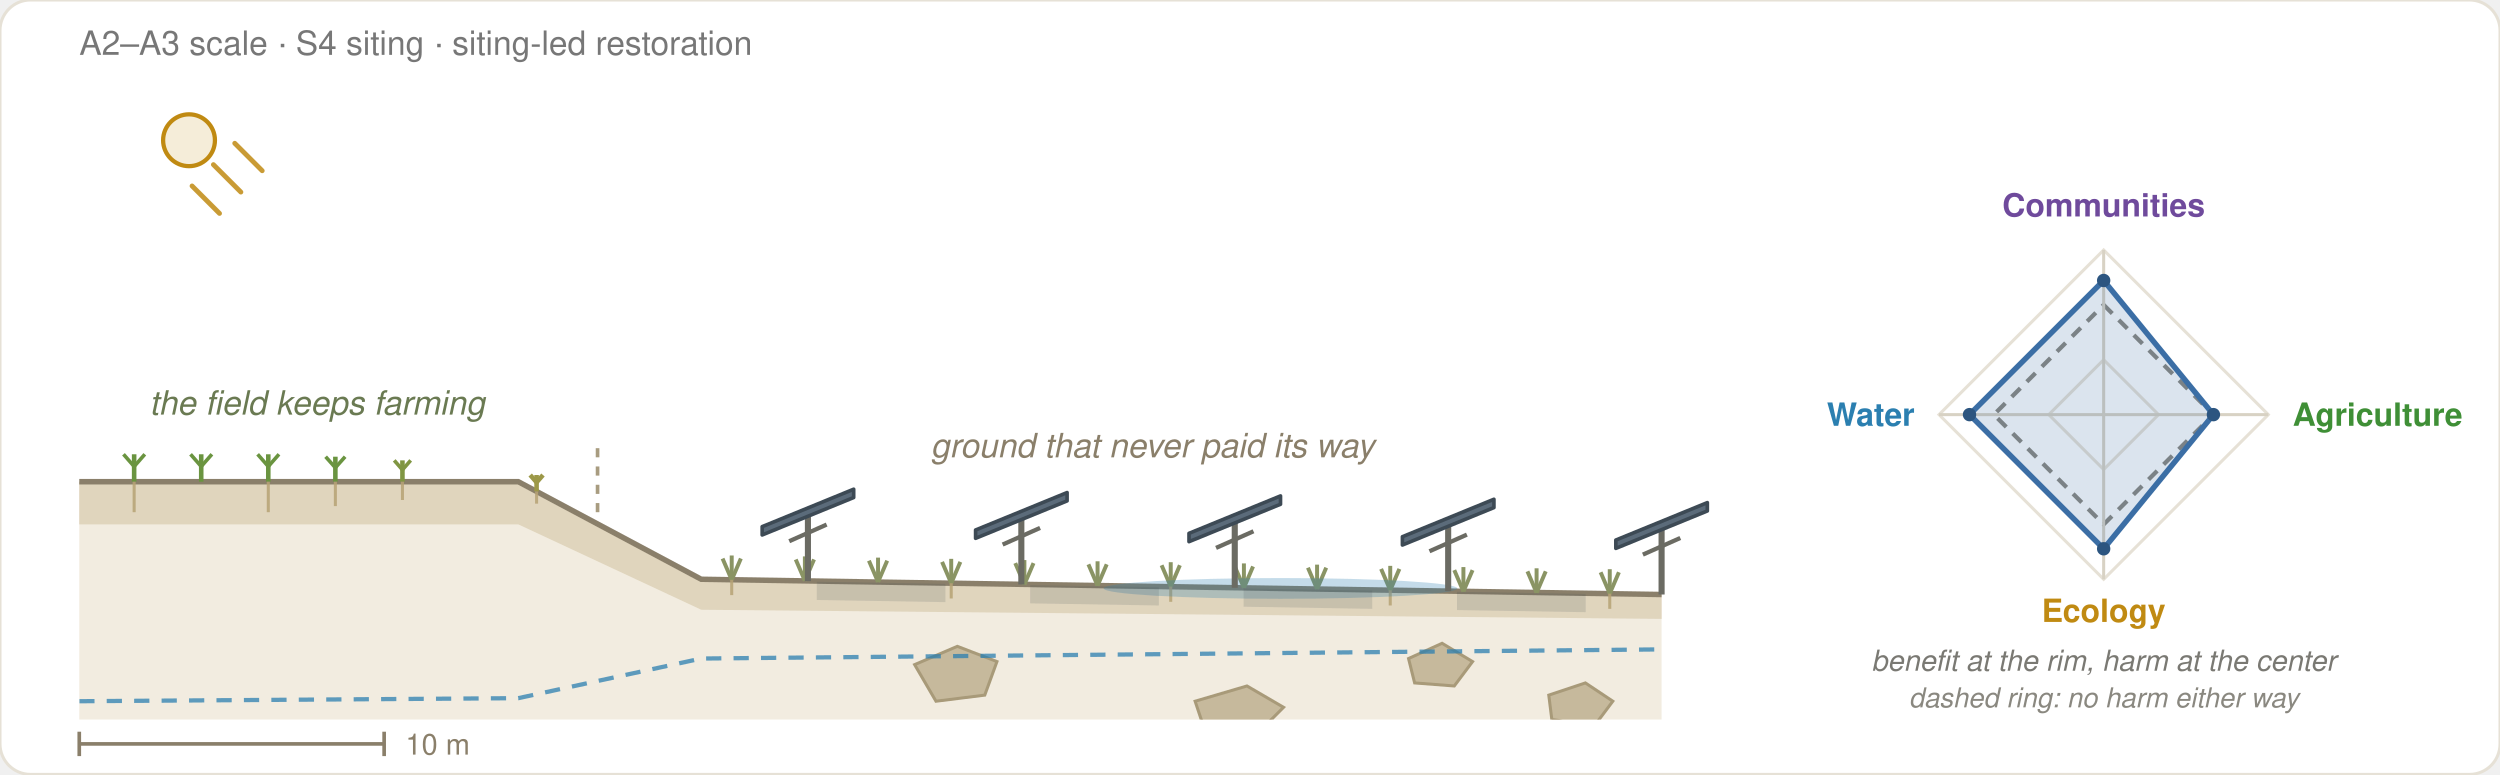
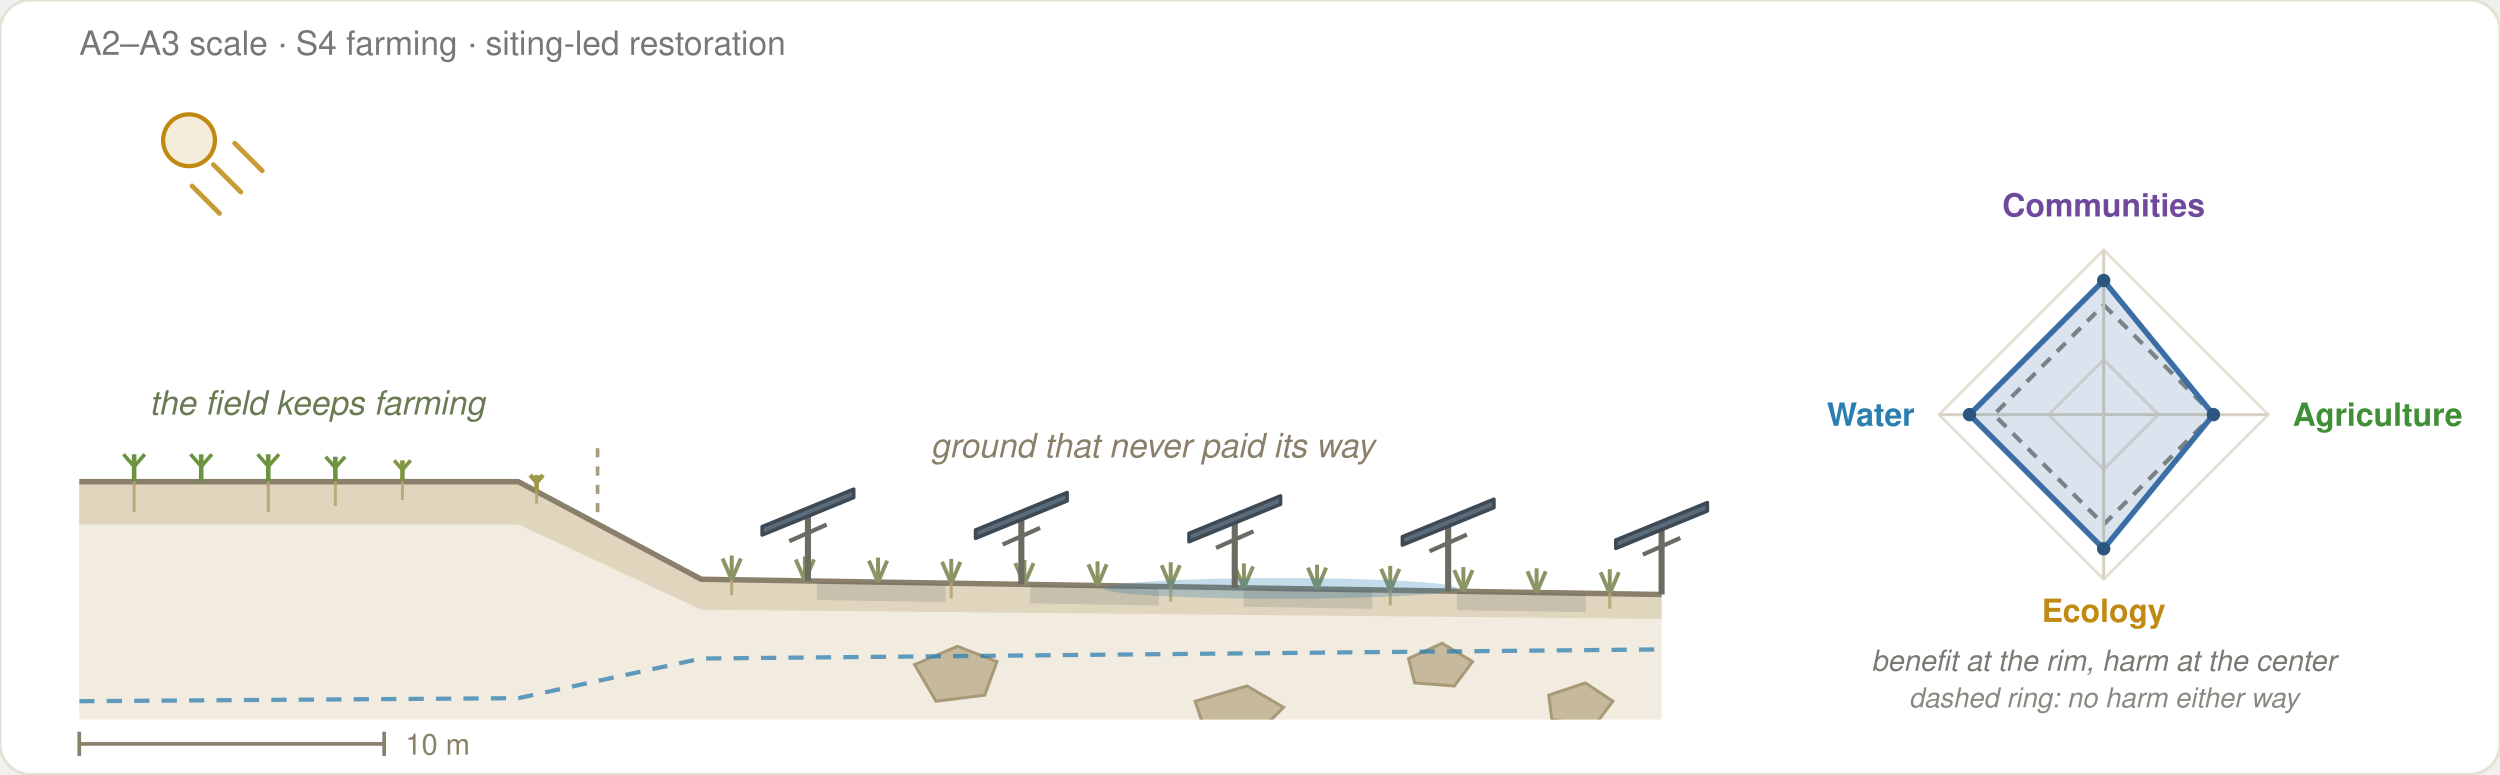
<svg xmlns="http://www.w3.org/2000/svg" viewBox="0 14 820 254" width="820" height="254" font-family="Helvetica, Arial, sans-serif" role="img">
  <defs>
    <g id="module">
      <line x1="-9" y1="16" x2="9" y2="8" stroke="#6b6b63" stroke-width="1.4" vector-effect="non-scaling-stroke" />
      <polygon points="-22,9 22,-9 22,-5 -22,13" fill="#5b6b7a" stroke="#3d4a55" stroke-width="1.2" stroke-linejoin="round" vector-effect="non-scaling-stroke" />
    </g>
    <g id="crop">
      <line x1="0" y1="0" x2="0" y2="-9" stroke="#6a9440" stroke-width="1.5" />
      <line x1="0" y1="-5" x2="-3.5" y2="-9" stroke="#6a9440" stroke-width="1.2" />
      <line x1="0" y1="-5" x2="3.5" y2="-9" stroke="#6a9440" stroke-width="1.2" />
    </g>
    <g id="crop-82">
      <line x1="0" y1="0" x2="0" y2="-8.2" stroke="#6a9440" stroke-width="1.5" />
      <line x1="0" y1="-4.6" x2="-3.2" y2="-8.2" stroke="#6a9440" stroke-width="1.2" />
      <line x1="0" y1="-4.6" x2="3.2" y2="-8.2" stroke="#6a9440" stroke-width="1.2" />
    </g>
    <g id="crop-70">
      <line x1="0" y1="0" x2="0" y2="-7" stroke="#809642" stroke-width="1.5" />
      <line x1="0" y1="-3.9" x2="-2.7" y2="-7" stroke="#809642" stroke-width="1.2" />
      <line x1="0" y1="-3.9" x2="2.7" y2="-7" stroke="#809642" stroke-width="1.2" />
    </g>
    <g id="crop-54">
      <line x1="0" y1="0" x2="0" y2="-5.4" stroke="#9c9848" stroke-width="1.5" />
      <line x1="0" y1="-3.0" x2="-2.1" y2="-5.4" stroke="#9c9848" stroke-width="1.5" />
      <line x1="0" y1="-3.0" x2="2.1" y2="-5.4" stroke="#9c9848" stroke-width="1.5" />
    </g>
    <g id="tuft">
      <line x1="0" y1="0" x2="-3" y2="-7" stroke="#8a9464" stroke-width="1.3" />
      <line x1="0" y1="0" x2="0" y2="-8" stroke="#8a9464" stroke-width="1.3" />
      <line x1="0" y1="0" x2="3" y2="-7" stroke="#8a9464" stroke-width="1.3" />
    </g>
    <clipPath id="soilclip">
      <path d="M26,172 L170,172 L230,204 L545,209 L545,250 L26,250 Z" />
    </clipPath>
  </defs>
  <rect y="14" width="820" height="254" rx="10" fill="#ffffff" stroke="#e6e1d6" />
-   <text x="26" y="32" fill="#777" font-size="11">A2–A3 scale · S4 siting · siting-led restoration</text>
+   <text x="26" y="32" fill="#777" font-size="11">A2–A3 scale · S4 farming · siting-led restoration</text>
  <g stroke="#c08a12" stroke-linecap="round">
    <circle cx="62" cy="60" r="8.5" fill="#c08a12" fill-opacity="0.16" stroke-width="1.4" />
    <g stroke-width="1.6" opacity="0.85">
      <line x1="63" y1="75" x2="72" y2="84" />
      <line x1="70" y1="68" x2="79" y2="77" />
      <line x1="77" y1="61" x2="86" y2="70" />
    </g>
  </g>
  <path d="M26,172 L170,172 L230,204 L545,209 L545,250 L26,250 Z" fill="#f2ece0" />
  <g clip-path="url(#soilclip)">
    <path d="M26,172 L170,172 L230,204 L545,209 L545,217 L230,214 L170,186 L26,186 Z" fill="#e0d5bd" />
    <path d="M300,232 l14,-6 l13,5 l-4,11 l-16,2 z" fill="#c6b99c" stroke="#a89a79" stroke-width="1" />
    <path d="M392,244 l17,-5 l12,7 l-9,9 l-17,-2 z" fill="#c6b99c" stroke="#a89a79" stroke-width="1" />
    <path d="M462,230 l11,-5 l10,6 l-6,8 l-13,-1 z" fill="#c6b99c" stroke="#a89a79" stroke-width="1" />
    <path d="M508,242 l12,-4 l9,6 l-6,8 l-14,-2 z" fill="#c6b99c" stroke="#a89a79" stroke-width="1" />
    <path d="M26,244 L170,243 L230,230 L545,227" fill="none" stroke="#2b7fb0" stroke-width="1.4" stroke-dasharray="5 4" opacity="0.75" />
  </g>
  <path d="M26,172 L170,172 L230,204 L545,209" fill="none" stroke="#8a7f6a" stroke-width="1.8" />
  <g>
    <use href="#crop" x="44" y="172" />
    <use href="#crop" x="66" y="172" />
    <use href="#crop" x="88" y="172" />
    <use href="#crop-82" x="110" y="172" />
    <use href="#crop-70" x="132" y="172" />
    <use href="#crop-54" x="176" y="175.2" />
  </g>
  <g stroke="#b6a274" stroke-width="1" opacity="0.85">
    <path d="M44,172 v10" />
    <path d="M88,172 v10" />
    <path d="M110,172 v8" />
    <path d="M132,172 v6" />
    <path d="M176,175.2 v4" />
  </g>
  <g>
    <use href="#tuft" x="240" y="204.2" />
    <use href="#tuft" x="264" y="204.5" />
    <use href="#tuft" x="288" y="204.9" />
    <use href="#tuft" x="312" y="205.3" />
    <use href="#tuft" x="336" y="205.7" />
    <use href="#tuft" x="360" y="206.1" />
    <use href="#tuft" x="384" y="206.4" />
    <use href="#tuft" x="408" y="206.8" />
    <use href="#tuft" x="432" y="207.2" />
    <use href="#tuft" x="456" y="207.6" />
    <use href="#tuft" x="480" y="208.0" />
    <use href="#tuft" x="504" y="208.4" />
    <use href="#tuft" x="528" y="208.7" />
  </g>
  <g stroke="#b6a274" stroke-width="1" opacity="0.85">
    <path d="M240,204.2 v5" />
    <path d="M312,205.3 v5" />
    <path d="M384,206.4 v5" />
    <path d="M456,207.6 v5" />
    <path d="M528,208.7 v5" />
  </g>
  <ellipse cx="420" cy="207" rx="58" ry="3.4" fill="#2b7fb0" opacity="0.28" />
  <g fill="#3d4a55" opacity="0.16">
    <path d="M267.9,204.8 L310.1,205.5 L310.1,211.5 L267.9,210.8 Z" />
    <path d="M337.9,205.9 L380.1,206.6 L380.1,212.6 L337.9,211.9 Z" />
    <path d="M407.9,207.0 L450.1,207.7 L450.1,213.7 L407.9,213.0 Z" />
    <path d="M477.9,208.1 L520.1,208.8 L520.1,214.8 L477.9,214.1 Z" />
  </g>
  <line x1="265" y1="204.6" x2="265" y2="180.6" stroke="#6b6b63" stroke-width="2" />
  <use href="#module" transform="translate(265,180.6) scale(0.682)" />
  <line x1="335" y1="205.7" x2="335" y2="181.7" stroke="#6b6b63" stroke-width="2" />
  <use href="#module" transform="translate(335,181.7) scale(0.682)" />
  <line x1="405" y1="206.8" x2="405" y2="182.8" stroke="#6b6b63" stroke-width="2" />
  <use href="#module" transform="translate(405,182.8) scale(0.682)" />
  <line x1="475" y1="207.9" x2="475" y2="183.9" stroke="#6b6b63" stroke-width="2" />
  <use href="#module" transform="translate(475,183.9) scale(0.682)" />
  <line x1="545" y1="209" x2="545" y2="185" stroke="#6b6b63" stroke-width="2" />
  <use href="#module" transform="translate(545,185) scale(0.682)" />
  <path d="M196,182 v-24" stroke="#a89c80" stroke-width="1.2" stroke-dasharray="3 3" />
  <text x="104" y="150" fill="#6a7a52" font-size="11" font-style="italic" text-anchor="middle">the field keeps farming</text>
  <text x="378" y="164" fill="#8a7f6a" font-size="11" font-style="italic" text-anchor="middle">ground that never paid its way</text>
  <g stroke="#8a7f6a" stroke-width="1.2" fill="none">
    <path d="M26,258 h100" />
    <path d="M26,254 v8" />
    <path d="M126,254 v8" />
  </g>
  <text x="133" y="261.5" fill="#8a7f6a" font-size="9.5">10 m</text>
  <polygon points="690,132 708,150 690,168 672,150" fill="none" stroke="#e6e1d6" stroke-width="1" />
  <polygon points="690,114 726,150 690,186 654,150" fill="none" stroke="#8a8880" stroke-width="1.4" stroke-dasharray="4 3" />
  <polygon points="690,96 744,150 690,204 636,150" fill="none" stroke="#e6e1d6" stroke-width="1" />
  <line x1="690" y1="150" x2="690" y2="96" stroke="#d8d2c4" stroke-width="1" />
  <line x1="690" y1="150" x2="744" y2="150" stroke="#d8d2c4" stroke-width="1" />
  <line x1="690" y1="150" x2="690" y2="204" stroke="#d8d2c4" stroke-width="1" />
  <line x1="690" y1="150" x2="636" y2="150" stroke="#d8d2c4" stroke-width="1" />
  <text x="690" y="85" fill="#6f4a9c" font-size="10.5" font-weight="600" text-anchor="middle">Communities</text>
  <text x="752" y="150" fill="#3f8f36" font-size="10.5" font-weight="600" text-anchor="start" dominant-baseline="middle">Agriculture</text>
  <text x="690" y="218" fill="#c08a12" font-size="10.5" font-weight="600" text-anchor="middle">Ecology</text>
  <text x="628" y="150" fill="#2b7fb0" font-size="10.5" font-weight="600" text-anchor="end" dominant-baseline="middle">Water</text>
  <polygon points="690,106 726,150 690,194 646,150" fill="#3b6ea5" fill-opacity="0.18" stroke="#3b6ea5" stroke-width="1.8" />
  <circle cx="690" cy="106" r="2.2" fill="#2c5580" />
  <circle cx="726" cy="150" r="2.2" fill="#2c5580" />
  <circle cx="690" cy="194" r="2.2" fill="#2c5580" />
  <circle cx="646" cy="150" r="2.2" fill="#2c5580" />
  <text x="690" y="234" fill="#7a7973" font-size="9.5" font-style="italic" text-anchor="middle">benefit at the rim, harm at the center</text>
  <text x="690" y="246" fill="#8a8880" font-size="9" font-style="italic" text-anchor="middle">dashed ring: no harm either way</text>
</svg>
